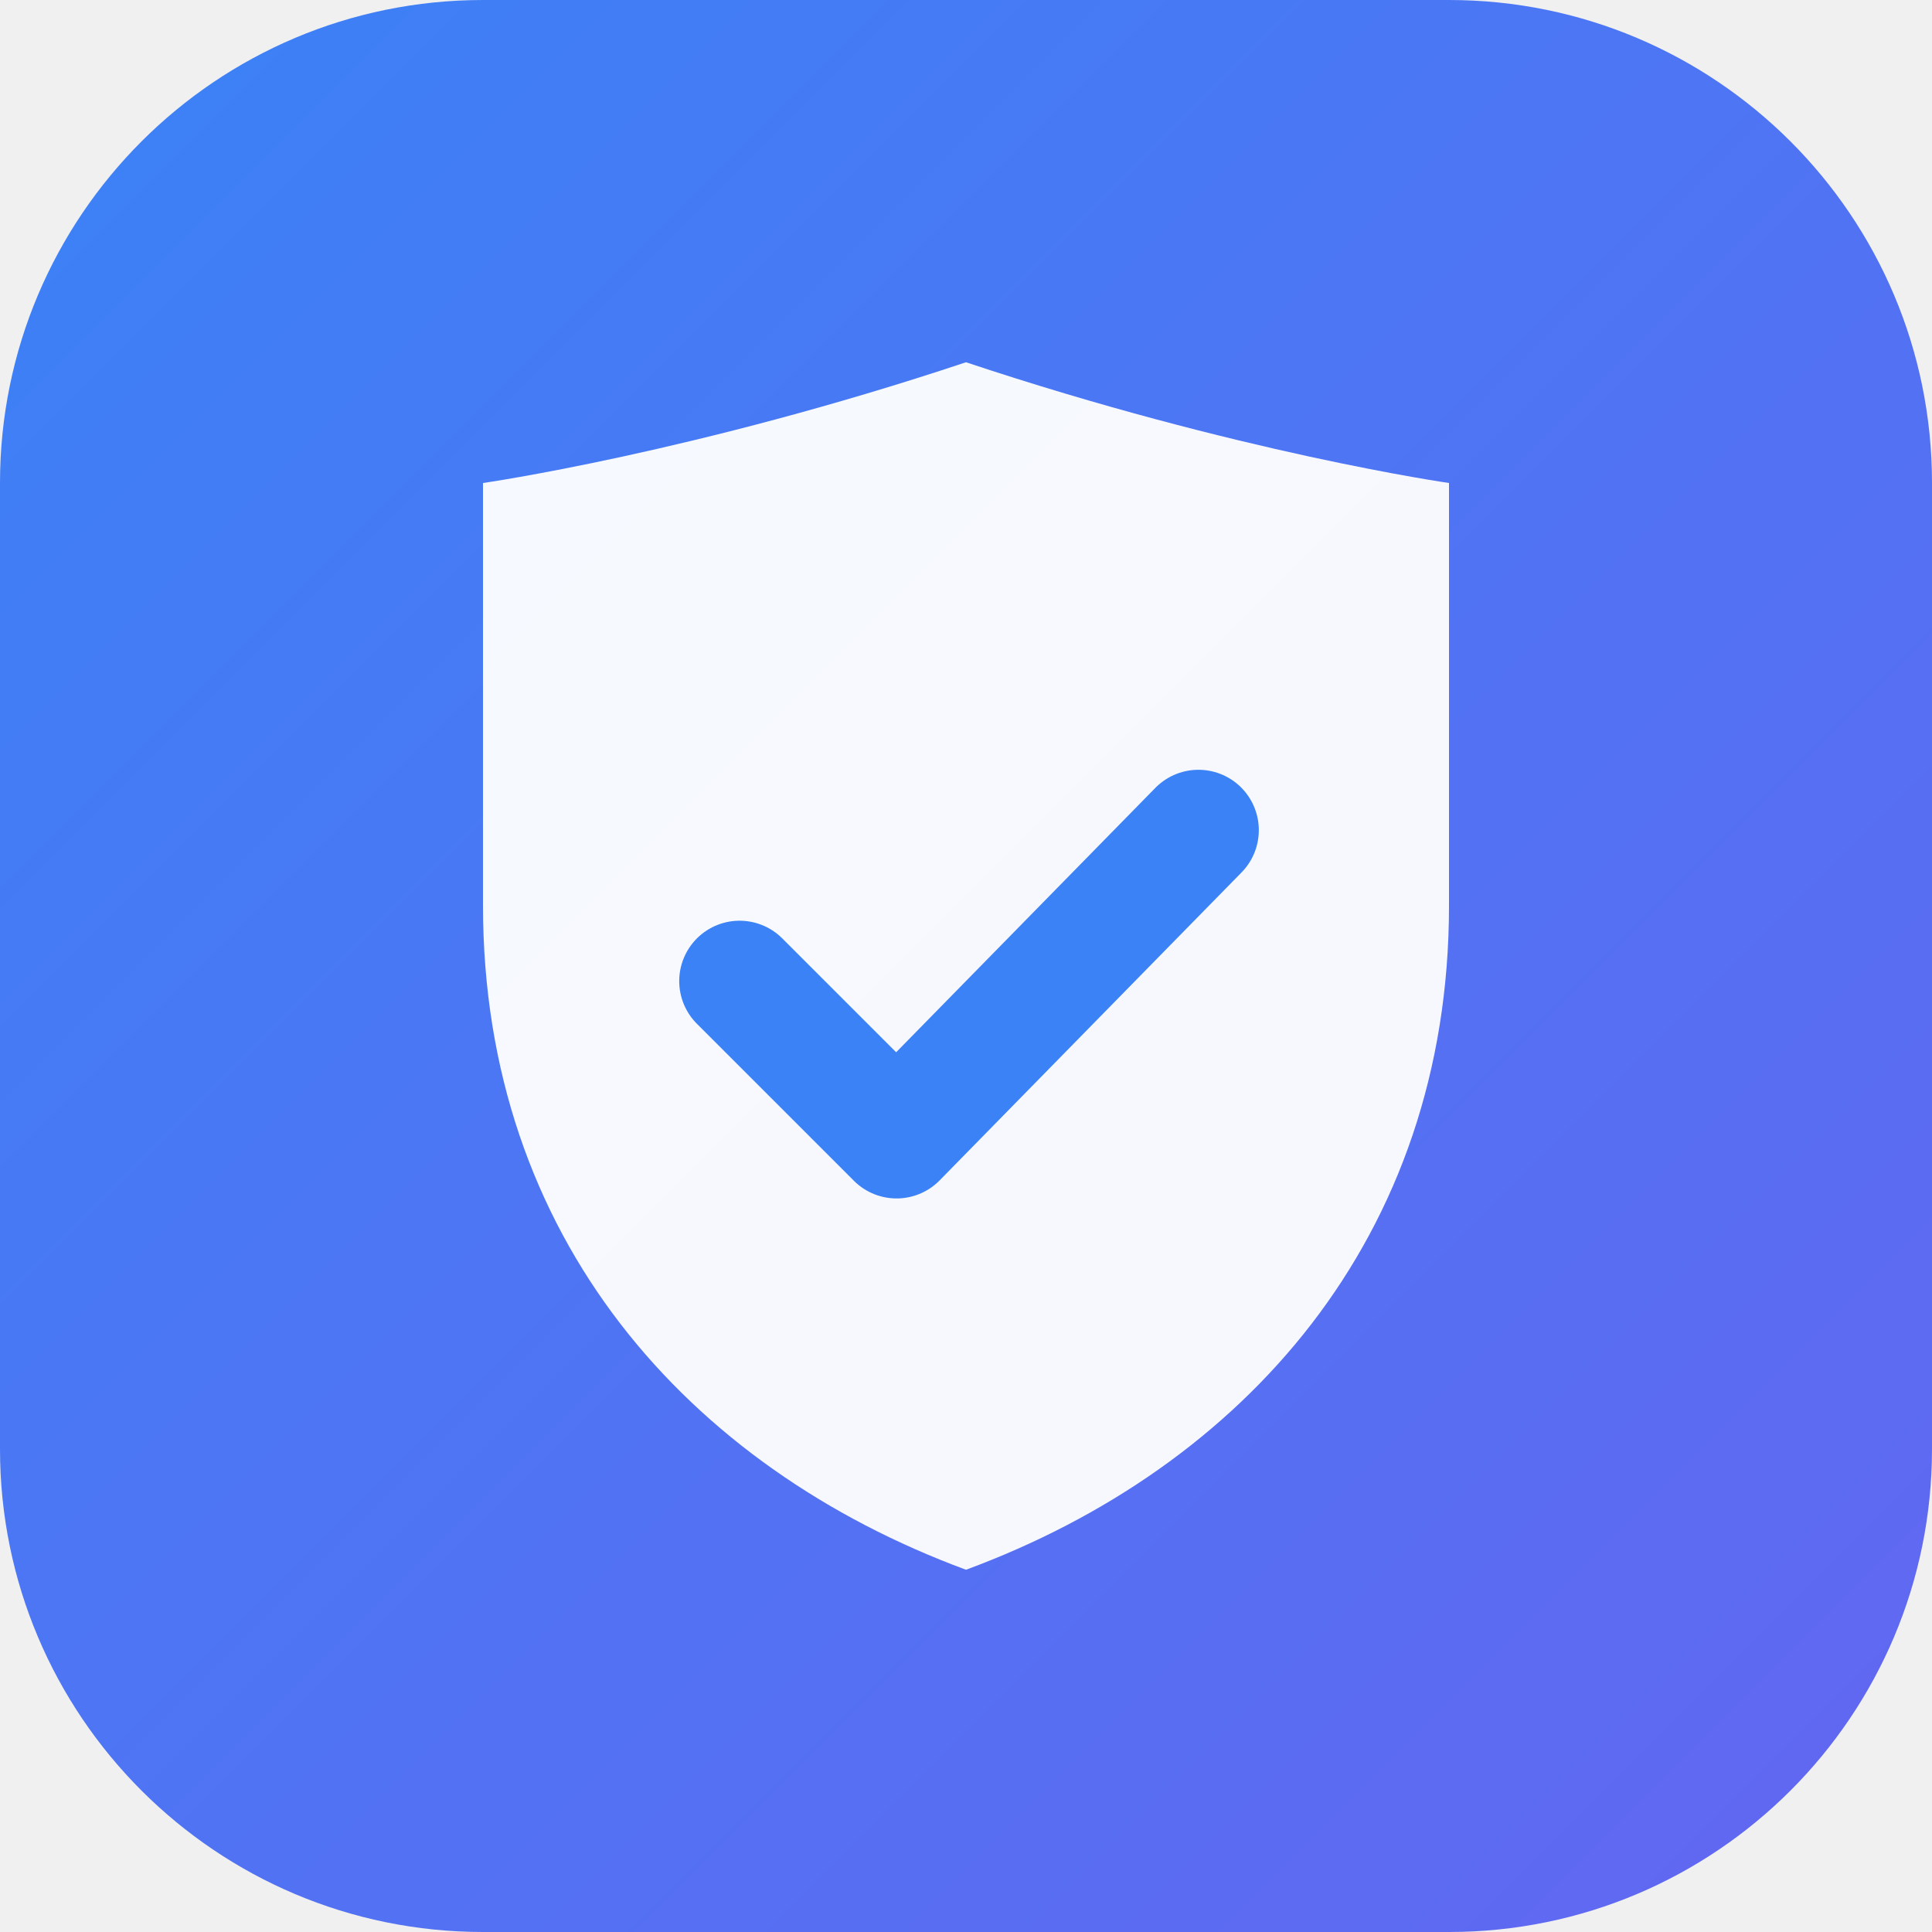
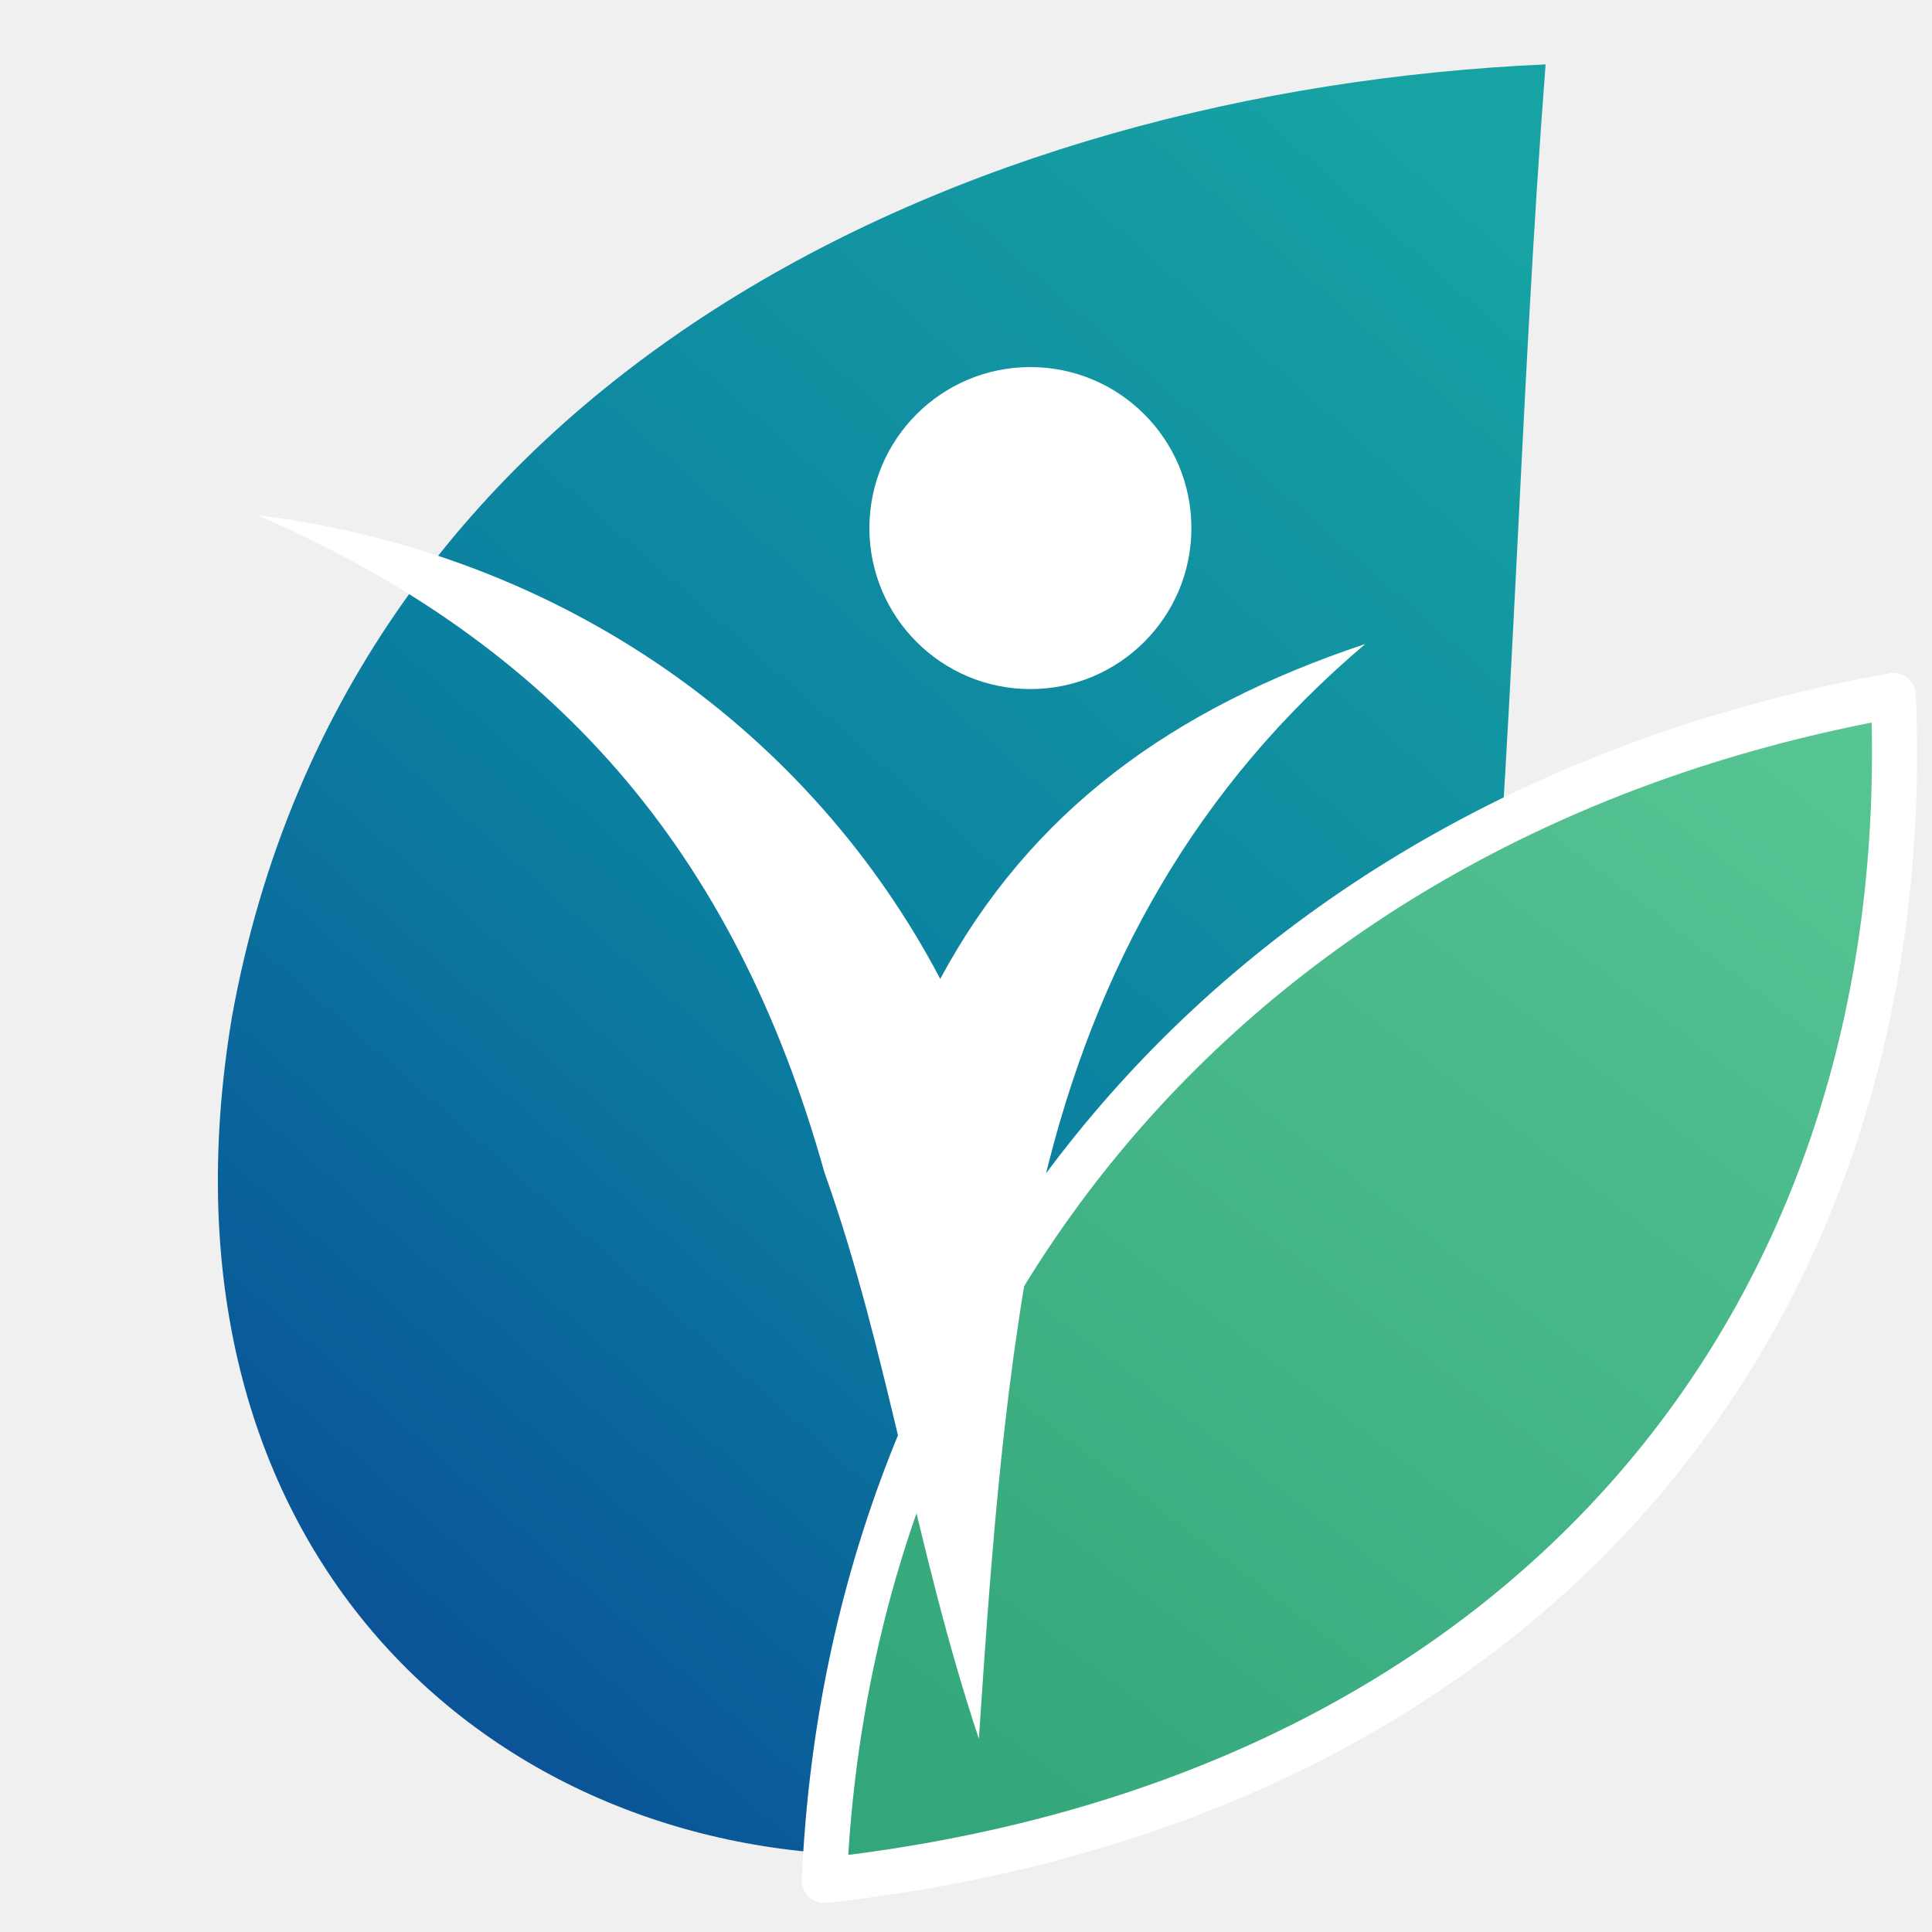
- <svg xmlns="http://www.w3.org/2000/svg" viewBox="0 0 64 64">
+ <svg xmlns="http://www.w3.org/2000/svg" viewBox="0 0 300 300" role="img" aria-label="HRzest">
  <defs>
-     <linearGradient id="g" x1="0" y1="0" x2="1" y2="1">
-       <stop offset="0" stop-color="#3b82f6" />
-       <stop offset="1" stop-color="#6366f1" />
+     <linearGradient id="hz-leaf" x1="0.85" y1="0" x2="0.2" y2="1">
+       <stop offset="0" stop-color="#17A3A3" />
+       <stop offset="0.55" stop-color="#0B7FA0" />
+       <stop offset="1" stop-color="#0A4E96" />
+     </linearGradient>
+     <linearGradient id="hz-green" x1="0.9" y1="0" x2="0.2" y2="1">
+       <stop offset="0" stop-color="#57C493" />
+       <stop offset="1" stop-color="#33A77B" />
    </linearGradient>
  </defs>
-   <rect width="64" height="64" rx="16" fill="url(#g)" />
-   <path d="M32 12c-9 3-16 4-16 4v14c0 11 6.8 18.6 16 22 9.2-3.4 16-11 16-22V16s-7-1-16-4z" fill="#ffffff" opacity="0.95" />
-   <path d="M24.5 32.5l5.2 5.2 10-10.2" fill="none" stroke="#3b82f6" stroke-width="4" stroke-linecap="round" stroke-linejoin="round" />
+   <path fill="url(#hz-leaf)" d="M240 10C150 14 54 58 36 158c-14 84 42 132 104 130 54-2 84-46 90-116 5-56 6-110 10-162z" />
+   <path fill="url(#hz-green)" stroke="#FFFFFF" stroke-width="7" stroke-linejoin="round" d="M128 292c4-92 66-166 166-184 4 98-58 172-166 184z" />
+   <circle cx="160" cy="82" r="25" fill="#FFFFFF" />
+   <path fill="#FFFFFF" d="M40 80c48 6 86 34 106 72 14-26 36-42 66-52-26 22-42 50-50 84-6 28-8 56-10 86-10-30-14-60-24-88C114 132 86 100 40 80z" />
</svg>
